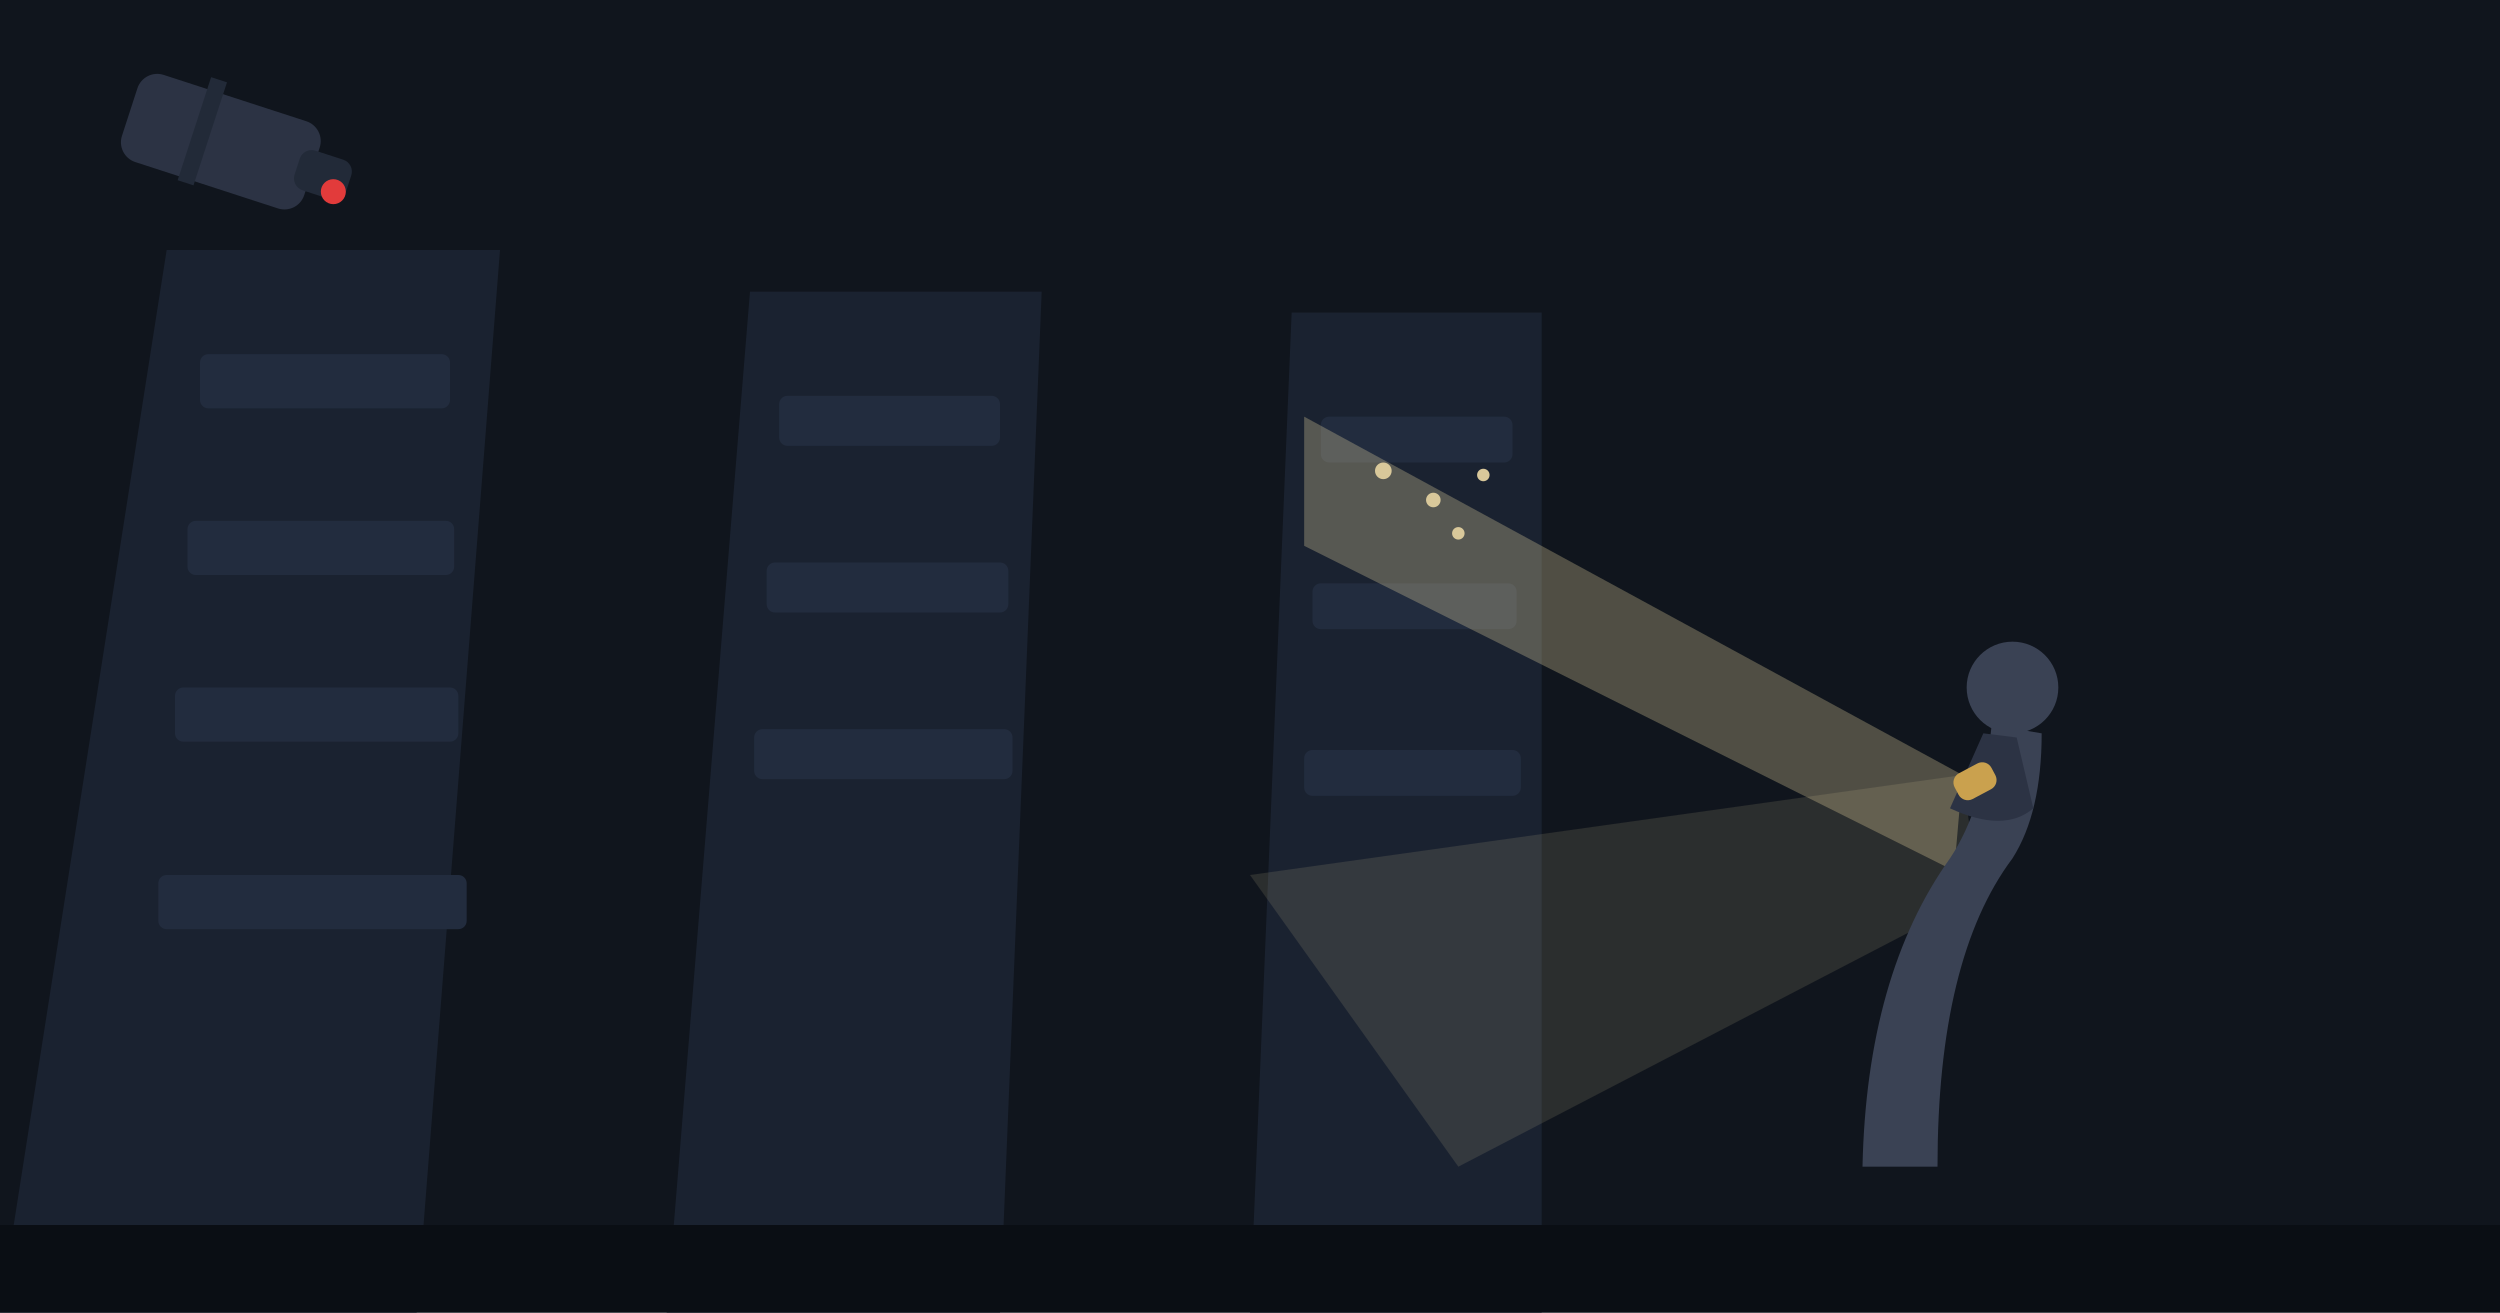
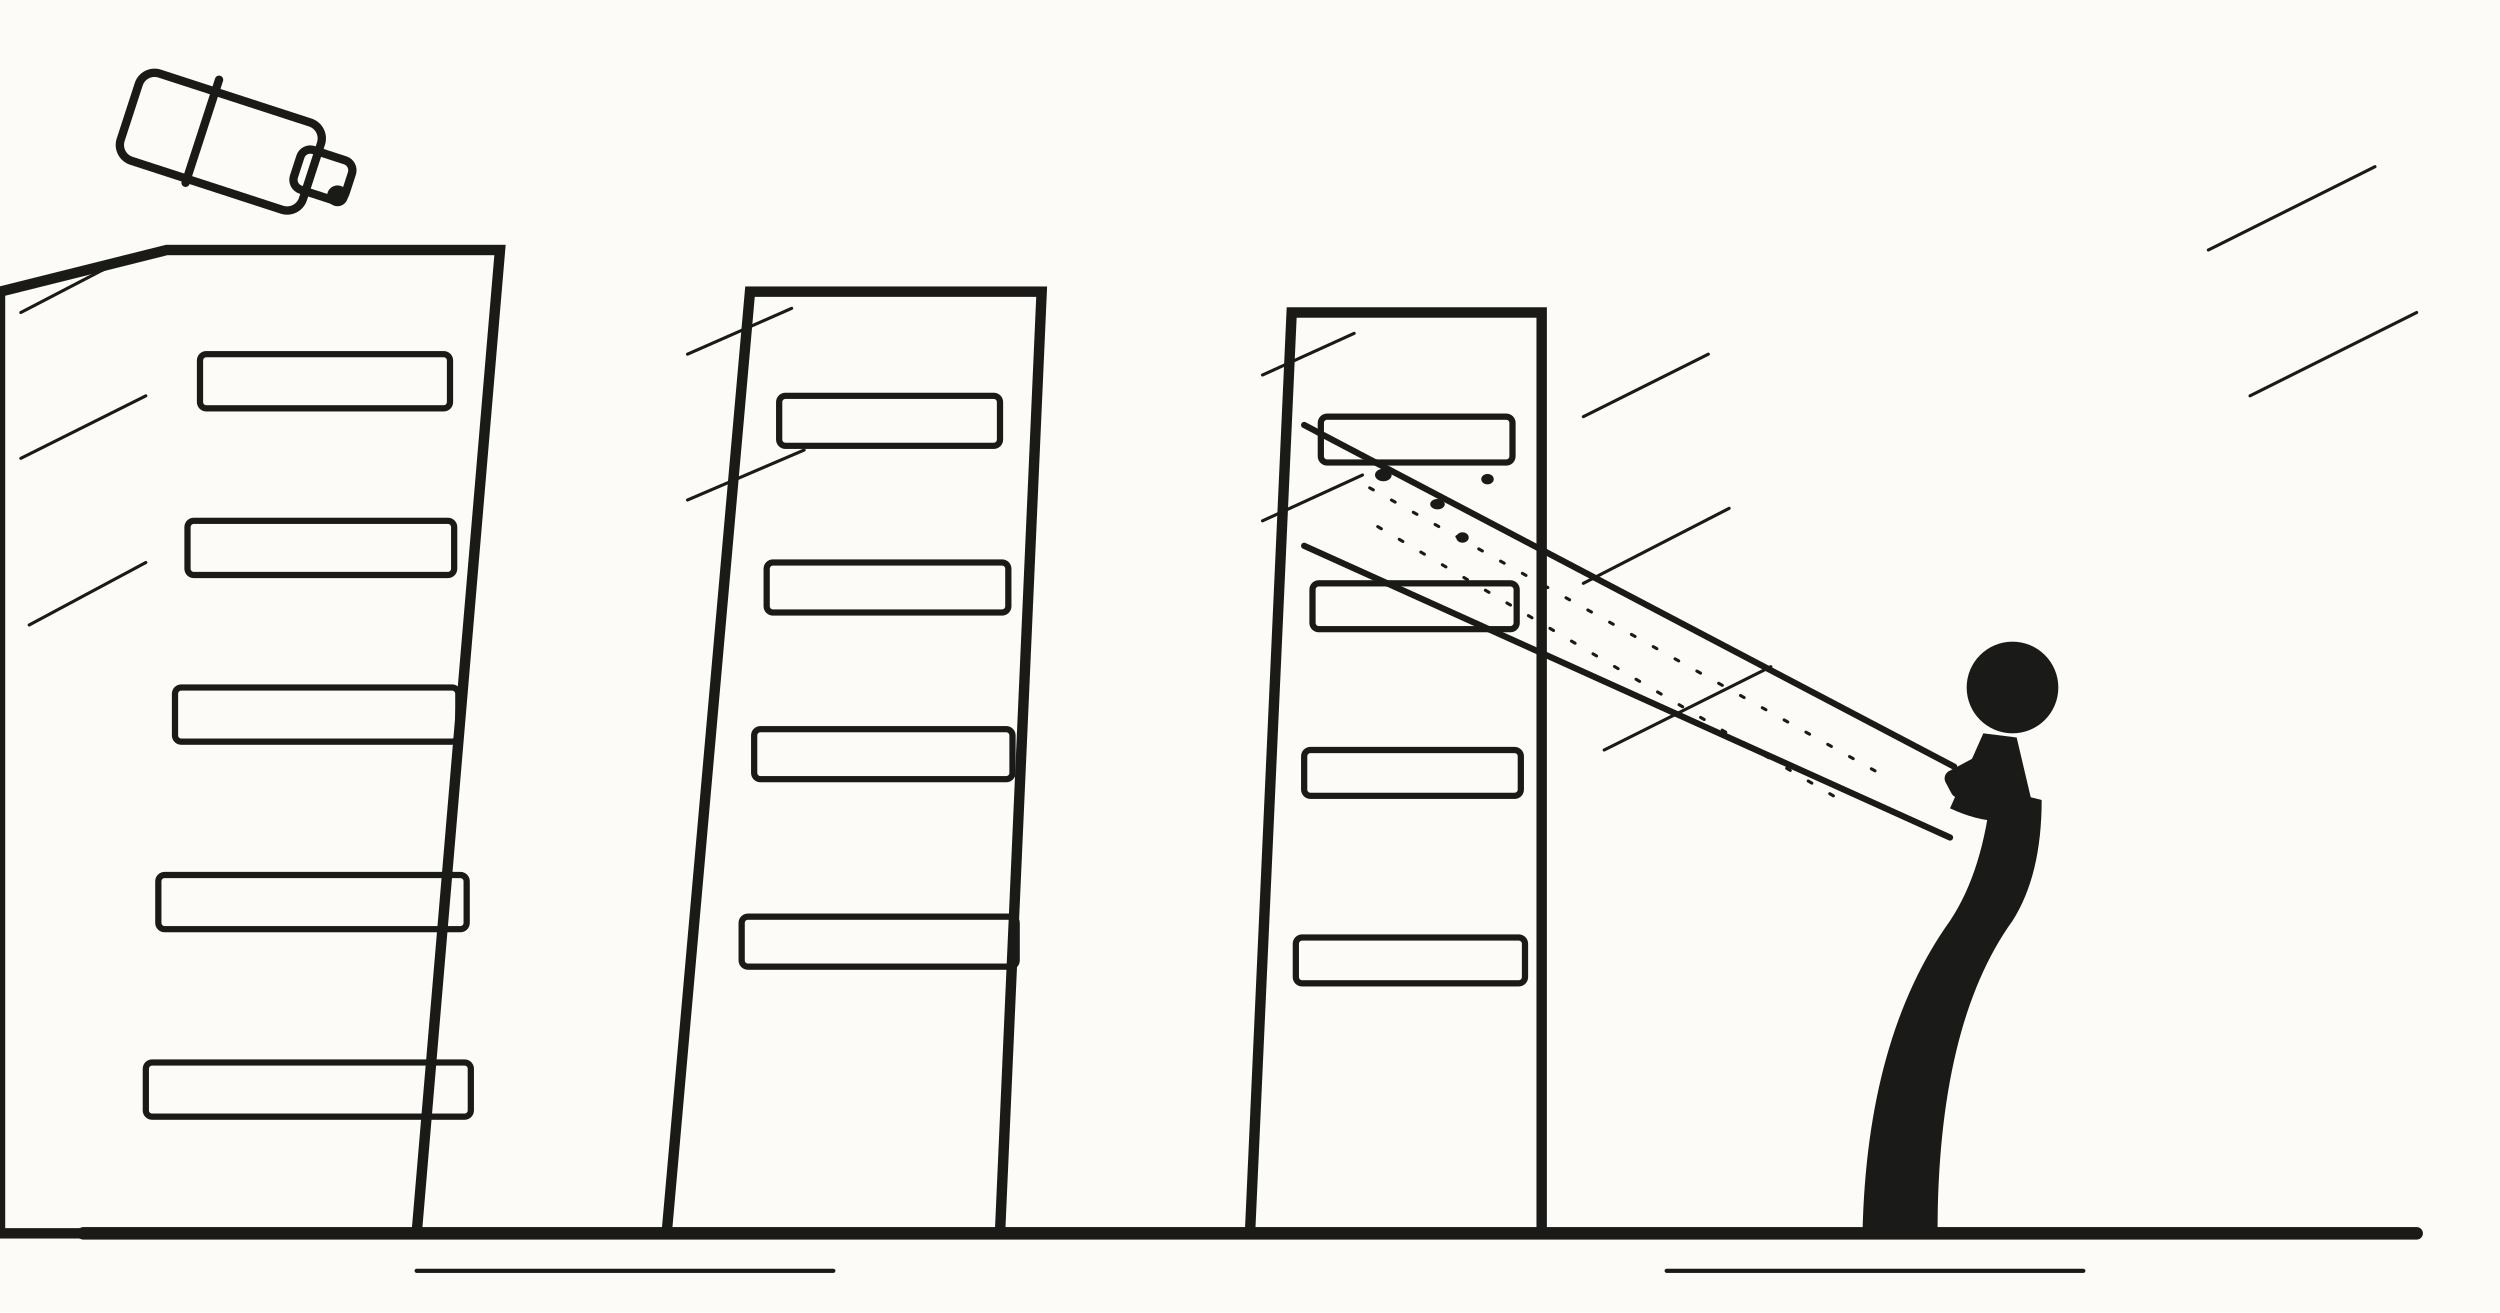
<svg xmlns="http://www.w3.org/2000/svg" viewBox="0 0 1200 630">
-   <rect width="1200" height="630" fill="#10151d" />
-   <g fill="#1a2230">
-     <polygon points="80,120 240,120 200,630 0,630" />
-     <polygon points="360,140 500,140 480,630 320,630" />
-     <polygon points="620,150 740,150 740,630 600,630" />
-   </g>
-   <g fill="#222c3e">
-     <rect x="96" y="170" width="120" height="26" rx="4" />
-     <rect x="90" y="250" width="128" height="26" rx="4" />
-     <rect x="84" y="330" width="136" height="26" rx="4" />
-     <rect x="76" y="420" width="148" height="26" rx="4" />
-     <rect x="374" y="190" width="106" height="24" rx="4" />
-     <rect x="368" y="270" width="116" height="24" rx="4" />
-     <rect x="362" y="350" width="124" height="24" rx="4" />
-     <rect x="634" y="200" width="92" height="22" rx="4" />
-     <rect x="630" y="280" width="98" height="22" rx="4" />
-     <rect x="626" y="360" width="104" height="22" rx="4" />
-   </g>
-   <polygon points="942,372 626,200 626,262 938,418" fill="#f5e3a8" opacity="0.28" />
-   <polygon points="942,372 600,420 700,560 950,430" fill="#f5e3a8" opacity="0.12" />
-   <g fill="#d9c89a">
-     <circle cx="664" cy="226" r="4" />
-     <circle cx="688" cy="240" r="3.5" />
-     <circle cx="712" cy="228" r="3" />
-     <circle cx="700" cy="256" r="3" />
+   <rect width="1200" height="630" fill="#fcfbf7" />
+   <g stroke="#1a1a18" fill="none" stroke-linecap="round">
+     <g stroke-width="5">
+       <polygon points="80,120 240,120 200,592 0,592 0,140" />
+       <polygon points="360,140 500,140 480,592 320,592" />
+       <polygon points="620,150 740,150 740,592 600,592" />
+     </g>
+     <g stroke-width="3">
+       <rect x="96" y="170" width="120" height="26" rx="3" />
+       <rect x="90" y="250" width="128" height="26" rx="3" />
+       <rect x="84" y="330" width="136" height="26" rx="3" />
+       <rect x="76" y="420" width="148" height="26" rx="3" />
+       <rect x="70" y="510" width="156" height="26" rx="3" />
+       <rect x="374" y="190" width="106" height="24" rx="3" />
+       <rect x="368" y="270" width="116" height="24" rx="3" />
+       <rect x="362" y="350" width="124" height="24" rx="3" />
+       <rect x="356" y="440" width="132" height="24" rx="3" />
+       <rect x="634" y="200" width="92" height="22" rx="3" />
+       <rect x="630" y="280" width="98" height="22" rx="3" />
+       <rect x="626" y="360" width="104" height="22" rx="3" />
+       <rect x="622" y="450" width="110" height="22" rx="3" />
+     </g>
+     <g stroke-width="1.5">
+       <line x1="10" y1="150" x2="60" y2="124" />
+       <line x1="10" y1="220" x2="70" y2="190" />
+       <line x1="14" y1="300" x2="70" y2="270" />
+       <line x1="330" y1="170" x2="380" y2="148" />
+       <line x1="330" y1="240" x2="386" y2="216" />
+       <line x1="606" y1="180" x2="650" y2="160" />
+       <line x1="606" y1="250" x2="654" y2="228" />
+       <line x1="760" y1="200" x2="820" y2="170" />
+       <line x1="760" y1="280" x2="830" y2="244" />
+       <line x1="770" y1="360" x2="850" y2="320" />
+       <line x1="1060" y1="120" x2="1140" y2="80" />
+       <line x1="1080" y1="190" x2="1160" y2="150" />
+     </g>
+     <g stroke-width="3">
+       <line x1="938" y1="368" x2="626" y2="204" />
+       <line x1="936" y1="402" x2="626" y2="262" />
+     </g>
+     <g stroke-width="1.5" stroke-dasharray="2 10">
+       <line x1="900" y1="370" x2="650" y2="230" />
+       <line x1="880" y1="382" x2="660" y2="252" />
+     </g>
+     <g fill="#1a1a18" stroke="none">
+       <ellipse cx="664" cy="228" rx="4" ry="3" />
+       <ellipse cx="690" cy="242" rx="3.5" ry="2.5" />
+       <ellipse cx="714" cy="230" rx="3" ry="2.5" />
+       <ellipse cx="702" cy="258" rx="3" ry="2.5" />
+     </g>
  </g>
  <g>
-     <circle cx="966" cy="330" r="22" fill="#3a4254" />
-     <path d="M930 560 q0 -100 36 -148 q14 -22 14 -60 l-24 -4 q-4 40 -20 64 q-40 56 -42 148z" fill="#3a4254" />
-     <path d="M952 352 l-16 36 q26 12 40 0 l-8 -34z" fill="#2c3344" />
-     <rect x="938" y="368" width="20" height="14" rx="5" fill="#caa14e" transform="rotate(-28 948 375)" />
+     <path d="M930 592 q0 -100 36 -150 q14 -22 14 -58 l-24 -6 q-4 40 -20 64 q-40 56 -42 150z" fill="#1a1a18" />
+     <circle cx="966" cy="330" r="22" fill="#1a1a18" />
+     <path d="M952 352 l-16 36 q26 12 40 0 l-8 -34z" fill="#1a1a18" />
+     <rect x="934" y="366" width="22" height="14" rx="4" fill="#1a1a18" transform="rotate(-28 945 373)" />
  </g>
-   <g>
-     <rect x="60" y="46" width="92" height="44" rx="10" fill="#2c3344" transform="rotate(18 106 68)" />
-     <rect x="142" y="74" width="26" height="20" rx="6" fill="#222a38" transform="rotate(18 155 84)" />
-     <line x1="96" y1="92" x2="96" y2="40" stroke="#222a38" stroke-width="8" transform="rotate(18 106 68)" />
-     <circle cx="160" cy="92" r="6" fill="#e23b3b" />
+   <g stroke="#1a1a18" fill="none" stroke-linecap="round">
+     <g stroke-width="4">
+       <rect x="60" y="46" width="92" height="44" rx="8" transform="rotate(18 106 68)" />
+       <rect x="142" y="74" width="26" height="20" rx="5" transform="rotate(18 155 84)" />
+       <line x1="96" y1="92" x2="96" y2="40" transform="rotate(18 106 68)" />
+     </g>
+     <circle cx="162" cy="94" r="5" fill="#1a1a18" stroke="none" />
+     <line x1="40" y1="592" x2="1160" y2="592" stroke-width="6" />
+     <g stroke-width="2">
+       <line x1="800" y1="610" x2="1000" y2="610" />
+       <line x1="200" y1="610" x2="400" y2="610" />
+     </g>
  </g>
-   <rect y="588" width="1200" height="42" fill="#0a0e14" />
</svg>
